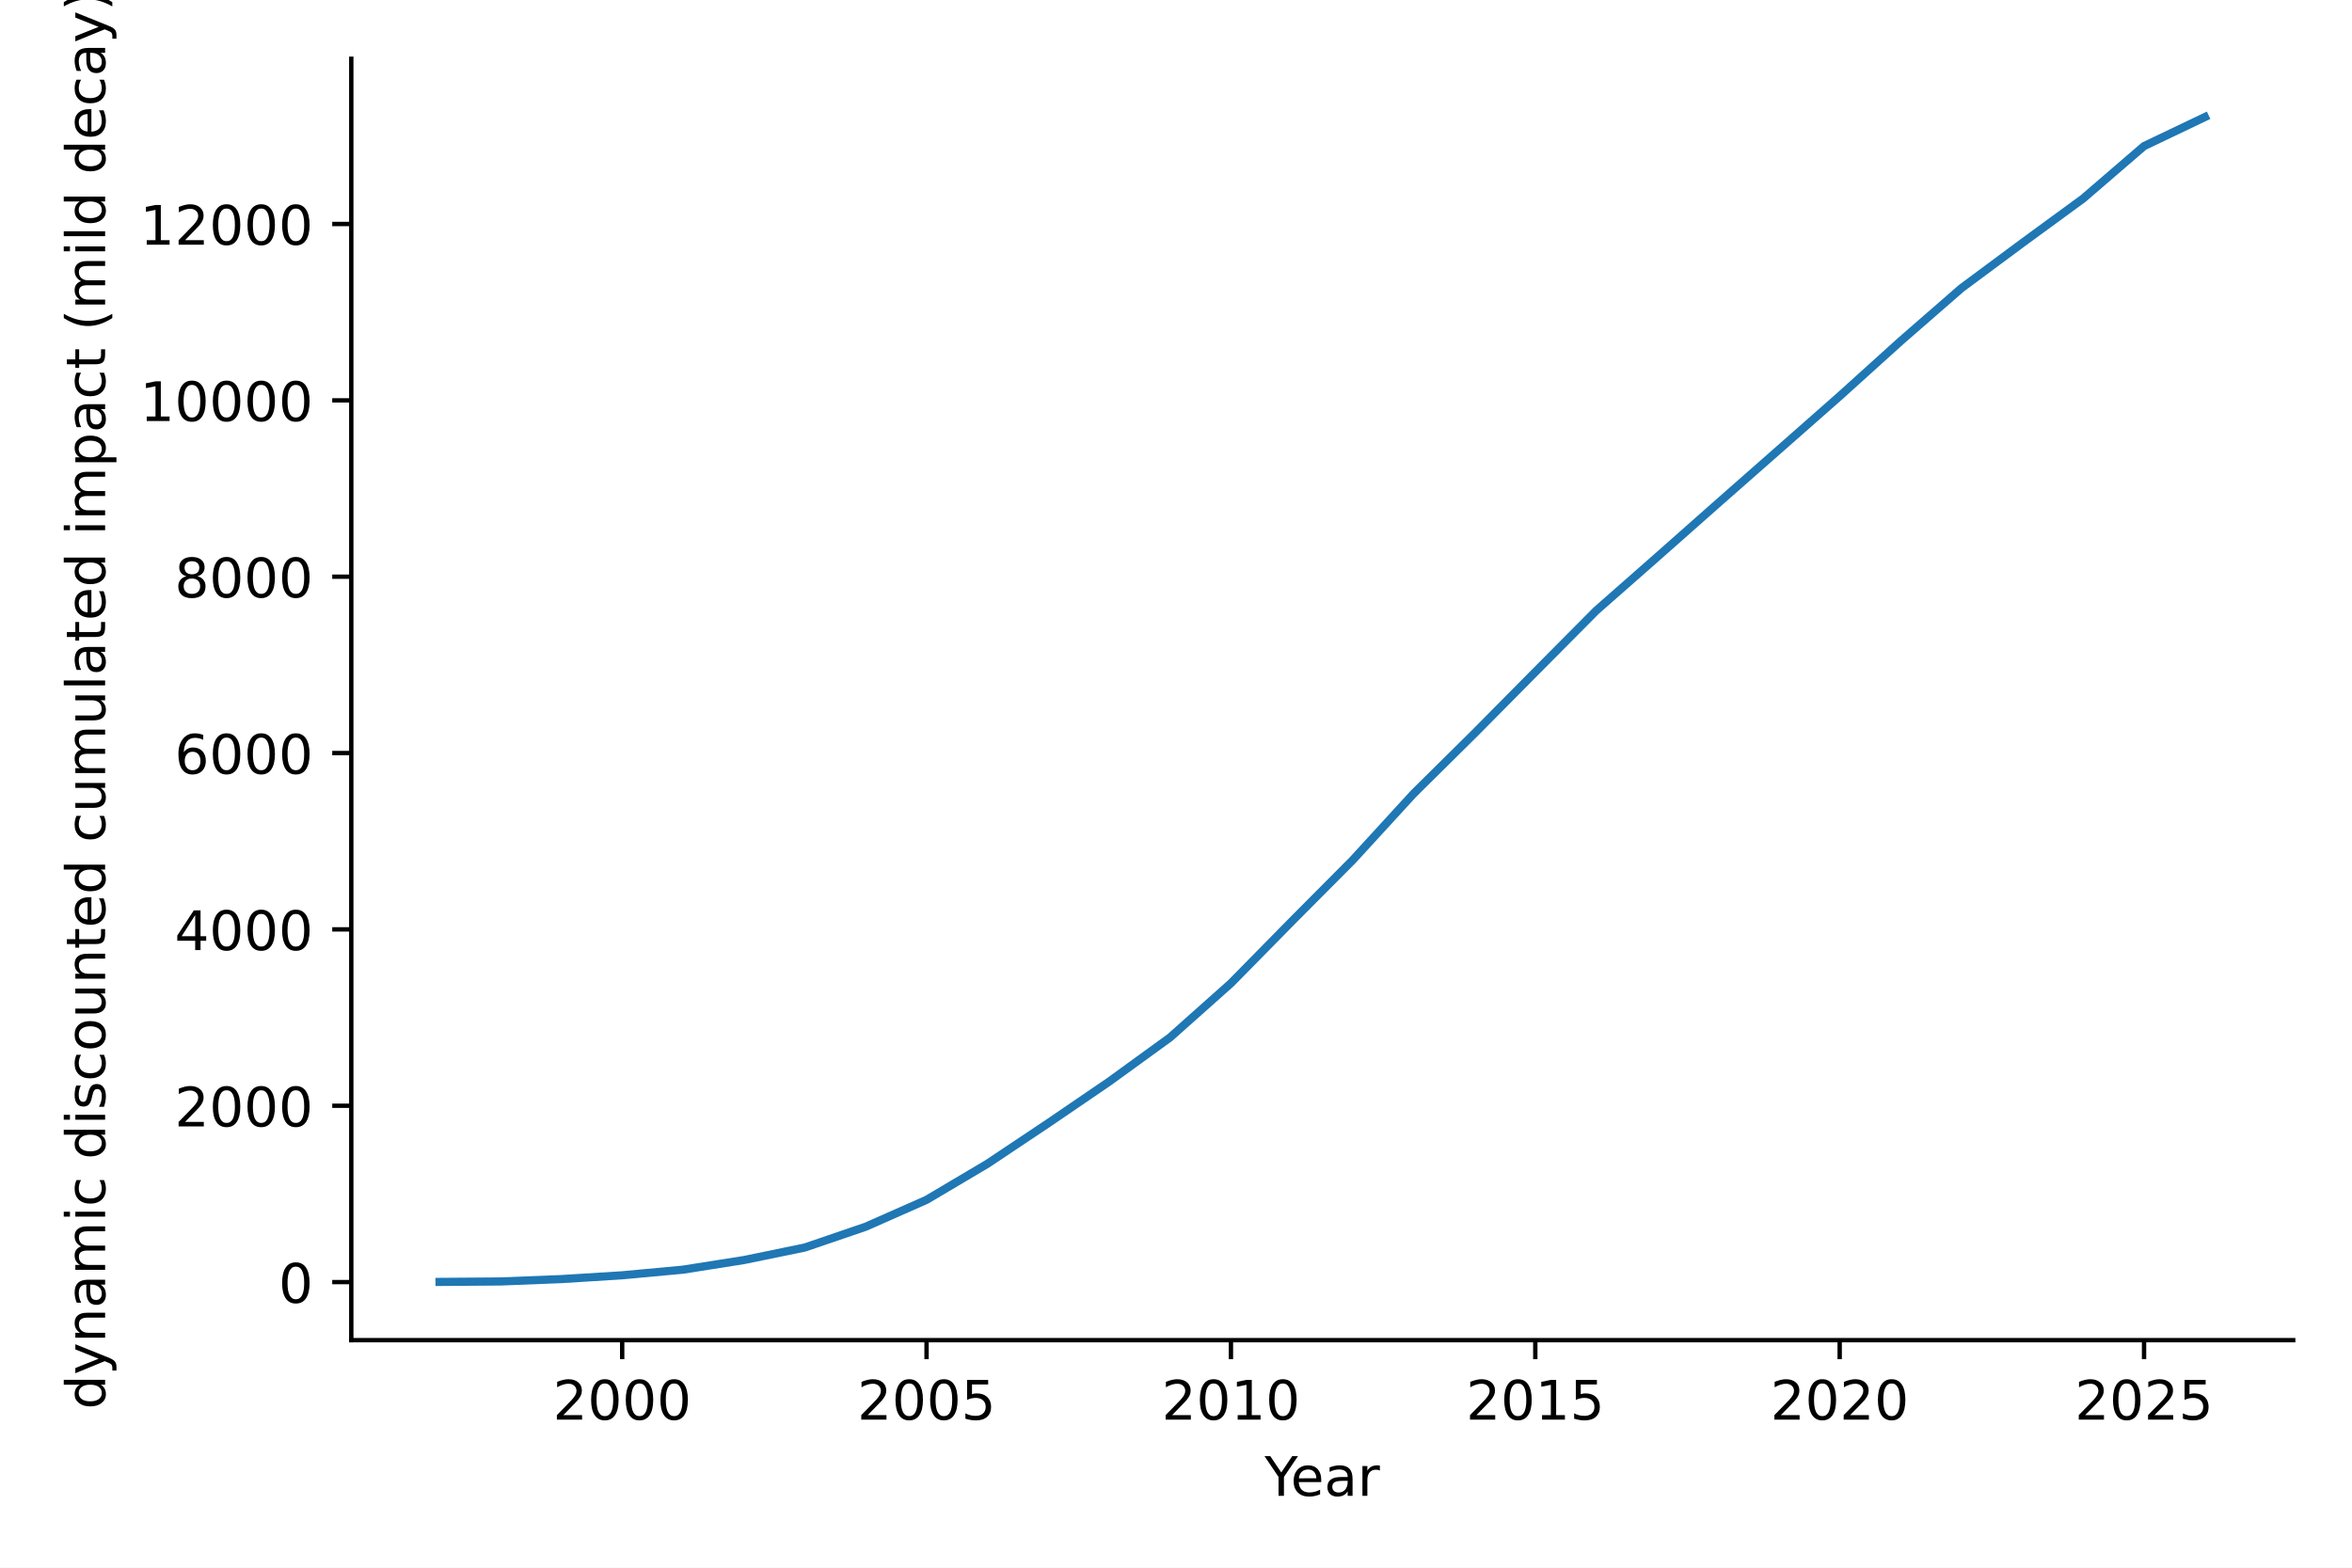
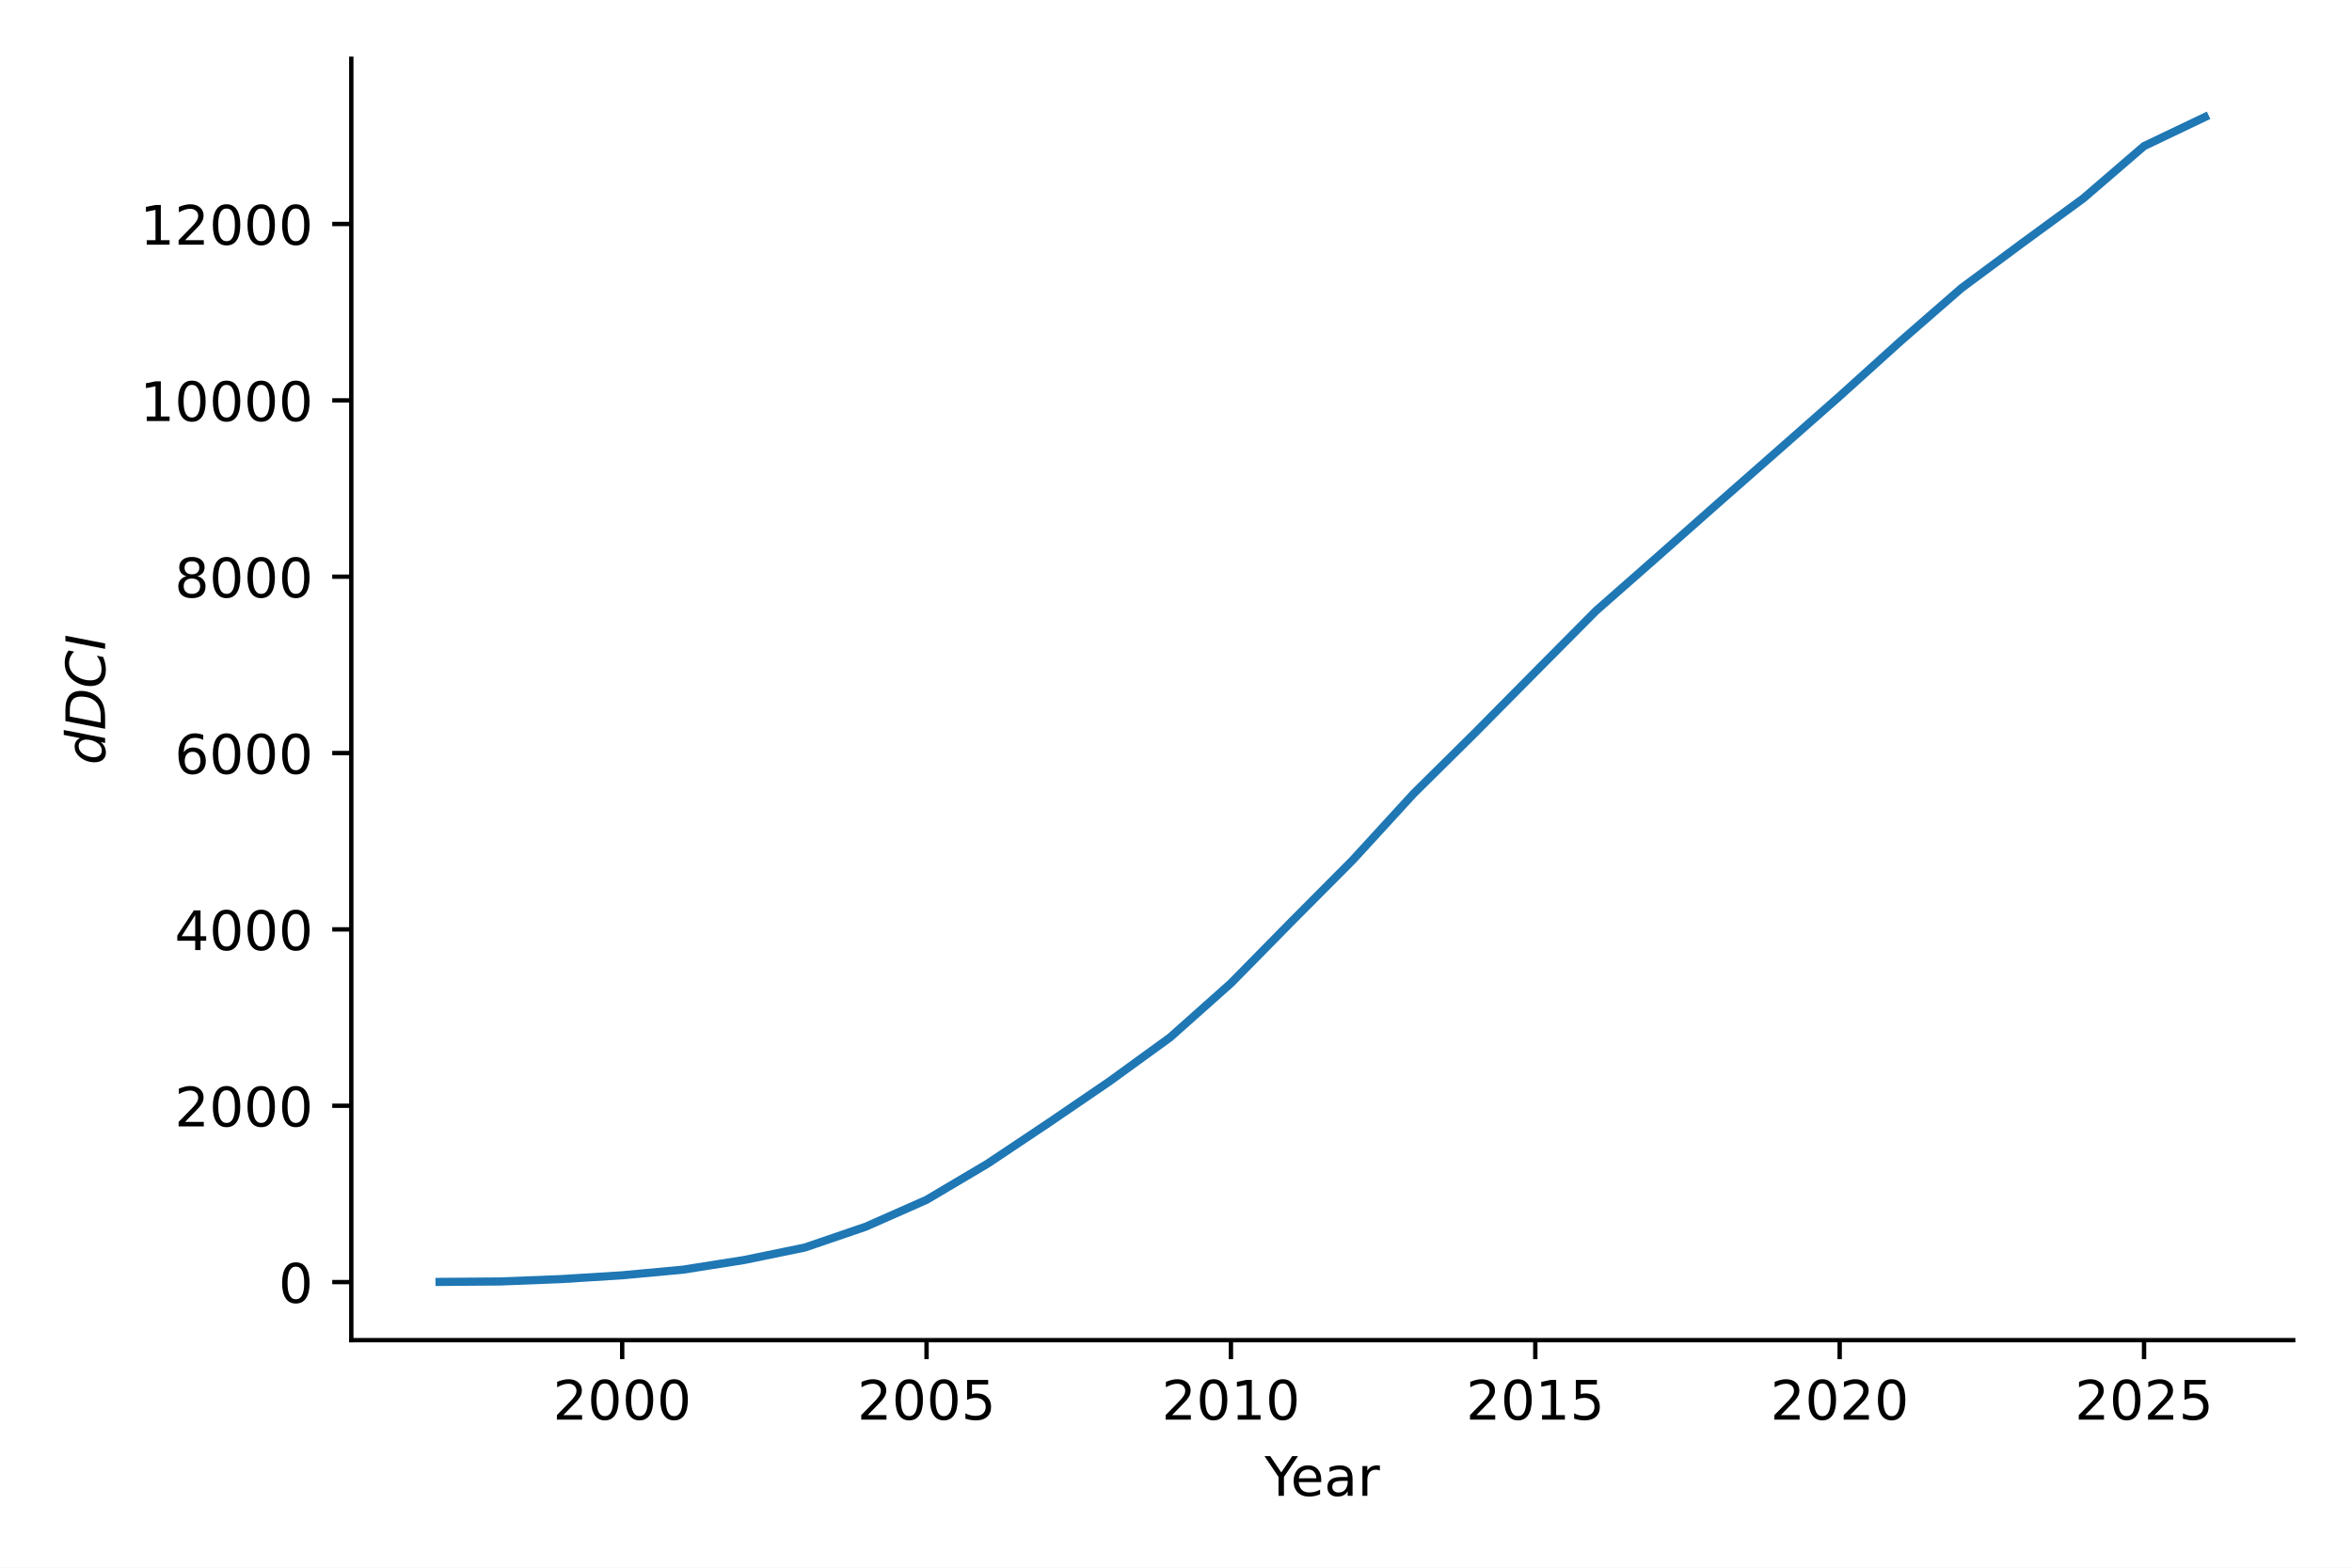
<svg xmlns="http://www.w3.org/2000/svg" xmlns:xlink="http://www.w3.org/1999/xlink" width="432pt" height="288pt" viewBox="0 0 432 288" version="1.1">
  <defs>
    <style type="text/css">*{stroke-linejoin: round; stroke-linecap: butt}</style>
  </defs>
  <g id="figure_1">
    <g id="patch_1">
      <path d="M 0 288  L 432 288  L 432 0  L 0 0  z " style="fill: #ffffff" />
    </g>
    <g id="axes_1">
      <g id="patch_2">
        <path d="M 64.522 246.2  L 421.2 246.2  L 421.2 10.8  L 64.522 10.8  z " style="fill: #ffffff" />
      </g>
      <g id="matplotlib.axis_1">
        <g id="xtick_1">
          <g id="line2d_1">
            <defs>
-               <path id="mbdece5edc0" d="M 0 0  L 0 3.5  " style="stroke: #000000; stroke-width: 0.8" />
-             </defs>
-             <g>
-               <use xlink:href="#mbdece5edc0" x="114.278" y="246.2" style="stroke: #000000; stroke-width: 0.8" />
+               <path id="ma97da3517b" d="M 0 0  L 0 3.5  " style="stroke: #000000; stroke-width: 0.8" />
+             </defs>
+             <g>
+               <use xlink:href="#ma97da3517b" x="114.278" y="246.2" style="stroke: #000000; stroke-width: 0.8" />
            </g>
          </g>
          <g id="text_1">
            <g transform="translate(101.5533 260.7977) scale(0.1 -0.1)">
              <defs>
                <path id="DejaVuSans-15" d="M 1228 531  L 3431 531  L 3431 0  L 469 0  L 469 531  Q 828 903 1448 1529  Q 2069 2156 2228 2338  Q 2531 2678 2651 2914  Q 2772 3150 2772 3378  Q 2772 3750 2511 3984  Q 2250 4219 1831 4219  Q 1534 4219 1204 4116  Q 875 4013 500 3803  L 500 4441  Q 881 4594 1212 4672  Q 1544 4750 1819 4750  Q 2544 4750 2975 4387  Q 3406 4025 3406 3419  Q 3406 3131 3298 2873  Q 3191 2616 2906 2266  Q 2828 2175 2409 1742  Q 1991 1309 1228 531  z " transform="scale(0.015625)" />
                <path id="DejaVuSans-13" d="M 2034 4250  Q 1547 4250 1301 3770  Q 1056 3291 1056 2328  Q 1056 1369 1301 889  Q 1547 409 2034 409  Q 2525 409 2770 889  Q 3016 1369 3016 2328  Q 3016 3291 2770 3770  Q 2525 4250 2034 4250  z M 2034 4750  Q 2819 4750 3233 4129  Q 3647 3509 3647 2328  Q 3647 1150 3233 529  Q 2819 -91 2034 -91  Q 1250 -91 836 529  Q 422 1150 422 2328  Q 422 3509 836 4129  Q 1250 4750 2034 4750  z " transform="scale(0.015625)" />
              </defs>
              <use xlink:href="#DejaVuSans-15" />
              <use xlink:href="#DejaVuSans-13" transform="translate(63.625 0)" />
              <use xlink:href="#DejaVuSans-13" transform="translate(127.25 0)" />
              <use xlink:href="#DejaVuSans-13" transform="translate(190.875 0)" />
            </g>
          </g>
        </g>
        <g id="xtick_2">
          <g id="line2d_2">
            <g>
-               <use xlink:href="#mbdece5edc0" x="170.184" y="246.2" style="stroke: #000000; stroke-width: 0.8" />
+               <use xlink:href="#ma97da3517b" x="170.184" y="246.2" style="stroke: #000000; stroke-width: 0.8" />
            </g>
          </g>
          <g id="text_2">
            <g transform="translate(157.4589 260.7977) scale(0.1 -0.1)">
              <defs>
                <path id="DejaVuSans-18" d="M 691 4666  L 3169 4666  L 3169 4134  L 1269 4134  L 1269 2991  Q 1406 3038 1543 3061  Q 1681 3084 1819 3084  Q 2600 3084 3056 2656  Q 3513 2228 3513 1497  Q 3513 744 3044 326  Q 2575 -91 1722 -91  Q 1428 -91 1123 -41  Q 819 9 494 109  L 494 744  Q 775 591 1075 516  Q 1375 441 1709 441  Q 2250 441 2565 725  Q 2881 1009 2881 1497  Q 2881 1984 2565 2268  Q 2250 2553 1709 2553  Q 1456 2553 1204 2497  Q 953 2441 691 2322  L 691 4666  z " transform="scale(0.015625)" />
              </defs>
              <use xlink:href="#DejaVuSans-15" />
              <use xlink:href="#DejaVuSans-13" transform="translate(63.625 0)" />
              <use xlink:href="#DejaVuSans-13" transform="translate(127.25 0)" />
              <use xlink:href="#DejaVuSans-18" transform="translate(190.875 0)" />
            </g>
          </g>
        </g>
        <g id="xtick_3">
          <g id="line2d_3">
            <g>
-               <use xlink:href="#mbdece5edc0" x="226.089" y="246.2" style="stroke: #000000; stroke-width: 0.8" />
+               <use xlink:href="#ma97da3517b" x="226.089" y="246.2" style="stroke: #000000; stroke-width: 0.8" />
            </g>
          </g>
          <g id="text_3">
            <g transform="translate(213.3645 260.7977) scale(0.1 -0.1)">
              <defs>
                <path id="DejaVuSans-14" d="M 794 531  L 1825 531  L 1825 4091  L 703 3866  L 703 4441  L 1819 4666  L 2450 4666  L 2450 531  L 3481 531  L 3481 0  L 794 0  L 794 531  z " transform="scale(0.015625)" />
              </defs>
              <use xlink:href="#DejaVuSans-15" />
              <use xlink:href="#DejaVuSans-13" transform="translate(63.625 0)" />
              <use xlink:href="#DejaVuSans-14" transform="translate(127.25 0)" />
              <use xlink:href="#DejaVuSans-13" transform="translate(190.875 0)" />
            </g>
          </g>
        </g>
        <g id="xtick_4">
          <g id="line2d_4">
            <g>
-               <use xlink:href="#mbdece5edc0" x="281.995" y="246.2" style="stroke: #000000; stroke-width: 0.8" />
+               <use xlink:href="#ma97da3517b" x="281.995" y="246.2" style="stroke: #000000; stroke-width: 0.8" />
            </g>
          </g>
          <g id="text_4">
            <g transform="translate(269.2701 260.7977) scale(0.1 -0.1)">
              <use xlink:href="#DejaVuSans-15" />
              <use xlink:href="#DejaVuSans-13" transform="translate(63.625 0)" />
              <use xlink:href="#DejaVuSans-14" transform="translate(127.25 0)" />
              <use xlink:href="#DejaVuSans-18" transform="translate(190.875 0)" />
            </g>
          </g>
        </g>
        <g id="xtick_5">
          <g id="line2d_5">
            <g>
-               <use xlink:href="#mbdece5edc0" x="337.901" y="246.2" style="stroke: #000000; stroke-width: 0.8" />
+               <use xlink:href="#ma97da3517b" x="337.901" y="246.2" style="stroke: #000000; stroke-width: 0.8" />
            </g>
          </g>
          <g id="text_5">
            <g transform="translate(325.1757 260.7977) scale(0.1 -0.1)">
              <use xlink:href="#DejaVuSans-15" />
              <use xlink:href="#DejaVuSans-13" transform="translate(63.625 0)" />
              <use xlink:href="#DejaVuSans-15" transform="translate(127.25 0)" />
              <use xlink:href="#DejaVuSans-13" transform="translate(190.875 0)" />
            </g>
          </g>
        </g>
        <g id="xtick_6">
          <g id="line2d_6">
            <g>
-               <use xlink:href="#mbdece5edc0" x="393.806" y="246.2" style="stroke: #000000; stroke-width: 0.8" />
+               <use xlink:href="#ma97da3517b" x="393.806" y="246.2" style="stroke: #000000; stroke-width: 0.8" />
            </g>
          </g>
          <g id="text_6">
            <g transform="translate(381.0813 260.7977) scale(0.1 -0.1)">
              <use xlink:href="#DejaVuSans-15" />
              <use xlink:href="#DejaVuSans-13" transform="translate(63.625 0)" />
              <use xlink:href="#DejaVuSans-15" transform="translate(127.25 0)" />
              <use xlink:href="#DejaVuSans-18" transform="translate(190.875 0)" />
            </g>
          </g>
        </g>
        <g id="text_7">
          <g transform="translate(232.2752 274.7977) scale(0.1 -0.1)">
            <defs>
              <path id="DejaVuSans-3c" d="M -13 4666  L 666 4666  L 1959 2747  L 3244 4666  L 3922 4666  L 2272 2222  L 2272 0  L 1638 0  L 1638 2222  L -13 4666  z " transform="scale(0.015625)" />
              <path id="DejaVuSans-48" d="M 3597 1894  L 3597 1613  L 953 1613  Q 991 1019 1311 708  Q 1631 397 2203 397  Q 2534 397 2845 478  Q 3156 559 3463 722  L 3463 178  Q 3153 47 2828 -22  Q 2503 -91 2169 -91  Q 1331 -91 842 396  Q 353 884 353 1716  Q 353 2575 817 3079  Q 1281 3584 2069 3584  Q 2775 3584 3186 3129  Q 3597 2675 3597 1894  z M 3022 2063  Q 3016 2534 2758 2815  Q 2500 3097 2075 3097  Q 1594 3097 1305 2825  Q 1016 2553 972 2059  L 3022 2063  z " transform="scale(0.015625)" />
              <path id="DejaVuSans-44" d="M 2194 1759  Q 1497 1759 1228 1600  Q 959 1441 959 1056  Q 959 750 1161 570  Q 1363 391 1709 391  Q 2188 391 2477 730  Q 2766 1069 2766 1631  L 2766 1759  L 2194 1759  z M 3341 1997  L 3341 0  L 2766 0  L 2766 531  Q 2569 213 2275 61  Q 1981 -91 1556 -91  Q 1019 -91 701 211  Q 384 513 384 1019  Q 384 1609 779 1909  Q 1175 2209 1959 2209  L 2766 2209  L 2766 2266  Q 2766 2663 2505 2880  Q 2244 3097 1772 3097  Q 1472 3097 1187 3025  Q 903 2953 641 2809  L 641 3341  Q 956 3463 1253 3523  Q 1550 3584 1831 3584  Q 2591 3584 2966 3190  Q 3341 2797 3341 1997  z " transform="scale(0.015625)" />
              <path id="DejaVuSans-55" d="M 2631 2963  Q 2534 3019 2420 3045  Q 2306 3072 2169 3072  Q 1681 3072 1420 2755  Q 1159 2438 1159 1844  L 1159 0  L 581 0  L 581 3500  L 1159 3500  L 1159 2956  Q 1341 3275 1631 3429  Q 1922 3584 2338 3584  Q 2397 3584 2469 3576  Q 2541 3569 2628 3553  L 2631 2963  z " transform="scale(0.015625)" />
            </defs>
            <use xlink:href="#DejaVuSans-3c" />
            <use xlink:href="#DejaVuSans-48" transform="translate(47.79688 0)" />
            <use xlink:href="#DejaVuSans-44" transform="translate(109.3281 0)" />
            <use xlink:href="#DejaVuSans-55" transform="translate(170.6094 0)" />
          </g>
        </g>
      </g>
      <g id="matplotlib.axis_2">
        <g id="ytick_1">
          <g id="line2d_7">
            <defs>
-               <path id="m934e6d9cd7" d="M 0 0  L -3.5 0  " style="stroke: #000000; stroke-width: 0.8" />
-             </defs>
-             <g>
-               <use xlink:href="#m934e6d9cd7" x="64.522" y="235.532" style="stroke: #000000; stroke-width: 0.8" />
+               <path id="m826bdebb7c" d="M 0 0  L -3.5 0  " style="stroke: #000000; stroke-width: 0.8" />
+             </defs>
+             <g>
+               <use xlink:href="#m826bdebb7c" x="64.522" y="235.532" style="stroke: #000000; stroke-width: 0.8" />
            </g>
          </g>
          <g id="text_8">
            <g transform="translate(51.15984 239.3312) scale(0.1 -0.1)">
              <use xlink:href="#DejaVuSans-13" />
            </g>
          </g>
        </g>
        <g id="ytick_2">
          <g id="line2d_8">
            <g>
-               <use xlink:href="#m934e6d9cd7" x="64.522" y="203.136" style="stroke: #000000; stroke-width: 0.8" />
+               <use xlink:href="#m826bdebb7c" x="64.522" y="203.136" style="stroke: #000000; stroke-width: 0.8" />
            </g>
          </g>
          <g id="text_9">
            <g transform="translate(32.07234 206.9345) scale(0.1 -0.1)">
              <use xlink:href="#DejaVuSans-15" />
              <use xlink:href="#DejaVuSans-13" transform="translate(63.625 0)" />
              <use xlink:href="#DejaVuSans-13" transform="translate(127.25 0)" />
              <use xlink:href="#DejaVuSans-13" transform="translate(190.875 0)" />
            </g>
          </g>
        </g>
        <g id="ytick_3">
          <g id="line2d_9">
            <g>
-               <use xlink:href="#m934e6d9cd7" x="64.522" y="170.739" style="stroke: #000000; stroke-width: 0.8" />
+               <use xlink:href="#m826bdebb7c" x="64.522" y="170.739" style="stroke: #000000; stroke-width: 0.8" />
            </g>
          </g>
          <g id="text_10">
            <g transform="translate(32.07234 174.5377) scale(0.1 -0.1)">
              <defs>
                <path id="DejaVuSans-17" d="M 2419 4116  L 825 1625  L 2419 1625  L 2419 4116  z M 2253 4666  L 3047 4666  L 3047 1625  L 3713 1625  L 3713 1100  L 3047 1100  L 3047 0  L 2419 0  L 2419 1100  L 313 1100  L 313 1709  L 2253 4666  z " transform="scale(0.015625)" />
              </defs>
              <use xlink:href="#DejaVuSans-17" />
              <use xlink:href="#DejaVuSans-13" transform="translate(63.625 0)" />
              <use xlink:href="#DejaVuSans-13" transform="translate(127.25 0)" />
              <use xlink:href="#DejaVuSans-13" transform="translate(190.875 0)" />
            </g>
          </g>
        </g>
        <g id="ytick_4">
          <g id="line2d_10">
            <g>
-               <use xlink:href="#m934e6d9cd7" x="64.522" y="138.342" style="stroke: #000000; stroke-width: 0.8" />
+               <use xlink:href="#m826bdebb7c" x="64.522" y="138.342" style="stroke: #000000; stroke-width: 0.8" />
            </g>
          </g>
          <g id="text_11">
            <g transform="translate(32.07234 142.1409) scale(0.1 -0.1)">
              <defs>
                <path id="DejaVuSans-19" d="M 2113 2584  Q 1688 2584 1439 2293  Q 1191 2003 1191 1497  Q 1191 994 1439 701  Q 1688 409 2113 409  Q 2538 409 2786 701  Q 3034 994 3034 1497  Q 3034 2003 2786 2293  Q 2538 2584 2113 2584  z M 3366 4563  L 3366 3988  Q 3128 4100 2886 4159  Q 2644 4219 2406 4219  Q 1781 4219 1451 3797  Q 1122 3375 1075 2522  Q 1259 2794 1537 2939  Q 1816 3084 2150 3084  Q 2853 3084 3261 2657  Q 3669 2231 3669 1497  Q 3669 778 3244 343  Q 2819 -91 2113 -91  Q 1303 -91 875 529  Q 447 1150 447 2328  Q 447 3434 972 4092  Q 1497 4750 2381 4750  Q 2619 4750 2861 4703  Q 3103 4656 3366 4563  z " transform="scale(0.015625)" />
              </defs>
              <use xlink:href="#DejaVuSans-19" />
              <use xlink:href="#DejaVuSans-13" transform="translate(63.625 0)" />
              <use xlink:href="#DejaVuSans-13" transform="translate(127.25 0)" />
              <use xlink:href="#DejaVuSans-13" transform="translate(190.875 0)" />
            </g>
          </g>
        </g>
        <g id="ytick_5">
          <g id="line2d_11">
            <g>
-               <use xlink:href="#m934e6d9cd7" x="64.522" y="105.945" style="stroke: #000000; stroke-width: 0.8" />
+               <use xlink:href="#m826bdebb7c" x="64.522" y="105.945" style="stroke: #000000; stroke-width: 0.8" />
            </g>
          </g>
          <g id="text_12">
            <g transform="translate(32.07234 109.7441) scale(0.1 -0.1)">
              <defs>
                <path id="DejaVuSans-1b" d="M 2034 2216  Q 1584 2216 1326 1975  Q 1069 1734 1069 1313  Q 1069 891 1326 650  Q 1584 409 2034 409  Q 2484 409 2743 651  Q 3003 894 3003 1313  Q 3003 1734 2745 1975  Q 2488 2216 2034 2216  z M 1403 2484  Q 997 2584 770 2862  Q 544 3141 544 3541  Q 544 4100 942 4425  Q 1341 4750 2034 4750  Q 2731 4750 3128 4425  Q 3525 4100 3525 3541  Q 3525 3141 3298 2862  Q 3072 2584 2669 2484  Q 3125 2378 3379 2068  Q 3634 1759 3634 1313  Q 3634 634 3220 271  Q 2806 -91 2034 -91  Q 1263 -91 848 271  Q 434 634 434 1313  Q 434 1759 690 2068  Q 947 2378 1403 2484  z M 1172 3481  Q 1172 3119 1398 2916  Q 1625 2713 2034 2713  Q 2441 2713 2670 2916  Q 2900 3119 2900 3481  Q 2900 3844 2670 4047  Q 2441 4250 2034 4250  Q 1625 4250 1398 4047  Q 1172 3844 1172 3481  z " transform="scale(0.015625)" />
              </defs>
              <use xlink:href="#DejaVuSans-1b" />
              <use xlink:href="#DejaVuSans-13" transform="translate(63.625 0)" />
              <use xlink:href="#DejaVuSans-13" transform="translate(127.25 0)" />
              <use xlink:href="#DejaVuSans-13" transform="translate(190.875 0)" />
            </g>
          </g>
        </g>
        <g id="ytick_6">
          <g id="line2d_12">
            <g>
-               <use xlink:href="#m934e6d9cd7" x="64.522" y="73.549" style="stroke: #000000; stroke-width: 0.8" />
+               <use xlink:href="#m826bdebb7c" x="64.522" y="73.549" style="stroke: #000000; stroke-width: 0.8" />
            </g>
          </g>
          <g id="text_13">
            <g transform="translate(25.70984 77.34738) scale(0.1 -0.1)">
              <use xlink:href="#DejaVuSans-14" />
              <use xlink:href="#DejaVuSans-13" transform="translate(63.625 0)" />
              <use xlink:href="#DejaVuSans-13" transform="translate(127.25 0)" />
              <use xlink:href="#DejaVuSans-13" transform="translate(190.875 0)" />
              <use xlink:href="#DejaVuSans-13" transform="translate(254.5 0)" />
            </g>
          </g>
        </g>
        <g id="ytick_7">
          <g id="line2d_13">
            <g>
-               <use xlink:href="#m934e6d9cd7" x="64.522" y="41.152" style="stroke: #000000; stroke-width: 0.8" />
+               <use xlink:href="#m826bdebb7c" x="64.522" y="41.152" style="stroke: #000000; stroke-width: 0.8" />
            </g>
          </g>
          <g id="text_14">
            <g transform="translate(25.70984 44.95061) scale(0.1 -0.1)">
              <use xlink:href="#DejaVuSans-14" />
              <use xlink:href="#DejaVuSans-15" transform="translate(63.625 0)" />
              <use xlink:href="#DejaVuSans-13" transform="translate(127.25 0)" />
              <use xlink:href="#DejaVuSans-13" transform="translate(190.875 0)" />
              <use xlink:href="#DejaVuSans-13" transform="translate(254.5 0)" />
            </g>
          </g>
        </g>
        <g id="text_15">
-           <g transform="translate(19.3075 258.9211) rotate(-90) scale(0.1 -0.1)">
-             <defs>
-               <path id="DejaVuSans-47" d="M 2906 2969  L 2906 4863  L 3481 4863  L 3481 0  L 2906 0  L 2906 525  Q 2725 213 2448 61  Q 2172 -91 1784 -91  Q 1150 -91 751 415  Q 353 922 353 1747  Q 353 2572 751 3078  Q 1150 3584 1784 3584  Q 2172 3584 2448 3432  Q 2725 3281 2906 2969  z M 947 1747  Q 947 1113 1208 752  Q 1469 391 1925 391  Q 2381 391 2643 752  Q 2906 1113 2906 1747  Q 2906 2381 2643 2742  Q 2381 3103 1925 3103  Q 1469 3103 1208 2742  Q 947 2381 947 1747  z " transform="scale(0.015625)" />
-               <path id="DejaVuSans-5c" d="M 2059 -325  Q 1816 -950 1584 -1140  Q 1353 -1331 966 -1331  L 506 -1331  L 506 -850  L 844 -850  Q 1081 -850 1212 -737  Q 1344 -625 1503 -206  L 1606 56  L 191 3500  L 800 3500  L 1894 763  L 2988 3500  L 3597 3500  L 2059 -325  z " transform="scale(0.015625)" />
-               <path id="DejaVuSans-51" d="M 3513 2113  L 3513 0  L 2938 0  L 2938 2094  Q 2938 2591 2744 2837  Q 2550 3084 2163 3084  Q 1697 3084 1428 2787  Q 1159 2491 1159 1978  L 1159 0  L 581 0  L 581 3500  L 1159 3500  L 1159 2956  Q 1366 3272 1645 3428  Q 1925 3584 2291 3584  Q 2894 3584 3203 3211  Q 3513 2838 3513 2113  z " transform="scale(0.015625)" />
-               <path id="DejaVuSans-50" d="M 3328 2828  Q 3544 3216 3844 3400  Q 4144 3584 4550 3584  Q 5097 3584 5394 3201  Q 5691 2819 5691 2113  L 5691 0  L 5113 0  L 5113 2094  Q 5113 2597 4934 2840  Q 4756 3084 4391 3084  Q 3944 3084 3684 2787  Q 3425 2491 3425 1978  L 3425 0  L 2847 0  L 2847 2094  Q 2847 2600 2669 2842  Q 2491 3084 2119 3084  Q 1678 3084 1418 2786  Q 1159 2488 1159 1978  L 1159 0  L 581 0  L 581 3500  L 1159 3500  L 1159 2956  Q 1356 3278 1631 3431  Q 1906 3584 2284 3584  Q 2666 3584 2933 3390  Q 3200 3197 3328 2828  z " transform="scale(0.015625)" />
-               <path id="DejaVuSans-4c" d="M 603 3500  L 1178 3500  L 1178 0  L 603 0  L 603 3500  z M 603 4863  L 1178 4863  L 1178 4134  L 603 4134  L 603 4863  z " transform="scale(0.015625)" />
-               <path id="DejaVuSans-46" d="M 3122 3366  L 3122 2828  Q 2878 2963 2633 3030  Q 2388 3097 2138 3097  Q 1578 3097 1268 2742  Q 959 2388 959 1747  Q 959 1106 1268 751  Q 1578 397 2138 397  Q 2388 397 2633 464  Q 2878 531 3122 666  L 3122 134  Q 2881 22 2623 -34  Q 2366 -91 2075 -91  Q 1284 -91 818 406  Q 353 903 353 1747  Q 353 2603 823 3093  Q 1294 3584 2113 3584  Q 2378 3584 2631 3529  Q 2884 3475 3122 3366  z " transform="scale(0.015625)" />
-               <path id="DejaVuSans-3" transform="scale(0.015625)" />
-               <path id="DejaVuSans-56" d="M 2834 3397  L 2834 2853  Q 2591 2978 2328 3040  Q 2066 3103 1784 3103  Q 1356 3103 1142 2972  Q 928 2841 928 2578  Q 928 2378 1081 2264  Q 1234 2150 1697 2047  L 1894 2003  Q 2506 1872 2764 1633  Q 3022 1394 3022 966  Q 3022 478 2636 193  Q 2250 -91 1575 -91  Q 1294 -91 989 -36  Q 684 19 347 128  L 347 722  Q 666 556 975 473  Q 1284 391 1588 391  Q 1994 391 2212 530  Q 2431 669 2431 922  Q 2431 1156 2273 1281  Q 2116 1406 1581 1522  L 1381 1569  Q 847 1681 609 1914  Q 372 2147 372 2553  Q 372 3047 722 3315  Q 1072 3584 1716 3584  Q 2034 3584 2315 3537  Q 2597 3491 2834 3397  z " transform="scale(0.015625)" />
-               <path id="DejaVuSans-52" d="M 1959 3097  Q 1497 3097 1228 2736  Q 959 2375 959 1747  Q 959 1119 1226 758  Q 1494 397 1959 397  Q 2419 397 2687 759  Q 2956 1122 2956 1747  Q 2956 2369 2687 2733  Q 2419 3097 1959 3097  z M 1959 3584  Q 2709 3584 3137 3096  Q 3566 2609 3566 1747  Q 3566 888 3137 398  Q 2709 -91 1959 -91  Q 1206 -91 779 398  Q 353 888 353 1747  Q 353 2609 779 3096  Q 1206 3584 1959 3584  z " transform="scale(0.015625)" />
-               <path id="DejaVuSans-58" d="M 544 1381  L 544 3500  L 1119 3500  L 1119 1403  Q 1119 906 1312 657  Q 1506 409 1894 409  Q 2359 409 2629 706  Q 2900 1003 2900 1516  L 2900 3500  L 3475 3500  L 3475 0  L 2900 0  L 2900 538  Q 2691 219 2414 64  Q 2138 -91 1772 -91  Q 1169 -91 856 284  Q 544 659 544 1381  z M 1991 3584  L 1991 3584  z " transform="scale(0.015625)" />
-               <path id="DejaVuSans-57" d="M 1172 4494  L 1172 3500  L 2356 3500  L 2356 3053  L 1172 3053  L 1172 1153  Q 1172 725 1289 603  Q 1406 481 1766 481  L 2356 481  L 2356 0  L 1766 0  Q 1100 0 847 248  Q 594 497 594 1153  L 594 3053  L 172 3053  L 172 3500  L 594 3500  L 594 4494  L 1172 4494  z " transform="scale(0.015625)" />
-               <path id="DejaVuSans-4f" d="M 603 4863  L 1178 4863  L 1178 0  L 603 0  L 603 4863  z " transform="scale(0.015625)" />
-               <path id="DejaVuSans-53" d="M 1159 525  L 1159 -1331  L 581 -1331  L 581 3500  L 1159 3500  L 1159 2969  Q 1341 3281 1617 3432  Q 1894 3584 2278 3584  Q 2916 3584 3314 3078  Q 3713 2572 3713 1747  Q 3713 922 3314 415  Q 2916 -91 2278 -91  Q 1894 -91 1617 61  Q 1341 213 1159 525  z M 3116 1747  Q 3116 2381 2855 2742  Q 2594 3103 2138 3103  Q 1681 3103 1420 2742  Q 1159 2381 1159 1747  Q 1159 1113 1420 752  Q 1681 391 2138 391  Q 2594 391 2855 752  Q 3116 1113 3116 1747  z " transform="scale(0.015625)" />
-               <path id="DejaVuSans-b" d="M 1984 4856  Q 1566 4138 1362 3434  Q 1159 2731 1159 2009  Q 1159 1288 1364 580  Q 1569 -128 1984 -844  L 1484 -844  Q 1016 -109 783 600  Q 550 1309 550 2009  Q 550 2706 781 3412  Q 1013 4119 1484 4856  L 1984 4856  z " transform="scale(0.015625)" />
-               <path id="DejaVuSans-c" d="M 513 4856  L 1013 4856  Q 1481 4119 1714 3412  Q 1947 2706 1947 2009  Q 1947 1309 1714 600  Q 1481 -109 1013 -844  L 513 -844  Q 928 -128 1133 580  Q 1338 1288 1338 2009  Q 1338 2731 1133 3434  Q 928 4138 513 4856  z " transform="scale(0.015625)" />
-             </defs>
-             <use xlink:href="#DejaVuSans-47" />
-             <use xlink:href="#DejaVuSans-5c" transform="translate(63.48438 0)" />
-             <use xlink:href="#DejaVuSans-51" transform="translate(122.6719 0)" />
-             <use xlink:href="#DejaVuSans-44" transform="translate(186.0469 0)" />
-             <use xlink:href="#DejaVuSans-50" transform="translate(247.3281 0)" />
-             <use xlink:href="#DejaVuSans-4c" transform="translate(344.7344 0)" />
-             <use xlink:href="#DejaVuSans-46" transform="translate(372.5156 0)" />
-             <use xlink:href="#DejaVuSans-3" transform="translate(427.5 0)" />
-             <use xlink:href="#DejaVuSans-47" transform="translate(459.2812 0)" />
-             <use xlink:href="#DejaVuSans-4c" transform="translate(522.7656 0)" />
-             <use xlink:href="#DejaVuSans-56" transform="translate(550.5469 0)" />
-             <use xlink:href="#DejaVuSans-46" transform="translate(602.6406 0)" />
-             <use xlink:href="#DejaVuSans-52" transform="translate(657.625 0)" />
-             <use xlink:href="#DejaVuSans-58" transform="translate(718.8125 0)" />
-             <use xlink:href="#DejaVuSans-51" transform="translate(782.1875 0)" />
-             <use xlink:href="#DejaVuSans-57" transform="translate(845.5625 0)" />
-             <use xlink:href="#DejaVuSans-48" transform="translate(884.7656 0)" />
-             <use xlink:href="#DejaVuSans-47" transform="translate(946.2969 0)" />
-             <use xlink:href="#DejaVuSans-3" transform="translate(1009.781 0)" />
-             <use xlink:href="#DejaVuSans-46" transform="translate(1041.562 0)" />
-             <use xlink:href="#DejaVuSans-58" transform="translate(1096.547 0)" />
-             <use xlink:href="#DejaVuSans-50" transform="translate(1159.922 0)" />
-             <use xlink:href="#DejaVuSans-58" transform="translate(1257.328 0)" />
-             <use xlink:href="#DejaVuSans-4f" transform="translate(1320.703 0)" />
-             <use xlink:href="#DejaVuSans-44" transform="translate(1348.484 0)" />
-             <use xlink:href="#DejaVuSans-57" transform="translate(1409.766 0)" />
-             <use xlink:href="#DejaVuSans-48" transform="translate(1448.969 0)" />
-             <use xlink:href="#DejaVuSans-47" transform="translate(1510.5 0)" />
-             <use xlink:href="#DejaVuSans-3" transform="translate(1573.984 0)" />
-             <use xlink:href="#DejaVuSans-4c" transform="translate(1605.766 0)" />
-             <use xlink:href="#DejaVuSans-50" transform="translate(1633.547 0)" />
-             <use xlink:href="#DejaVuSans-53" transform="translate(1730.953 0)" />
-             <use xlink:href="#DejaVuSans-44" transform="translate(1794.438 0)" />
-             <use xlink:href="#DejaVuSans-46" transform="translate(1855.719 0)" />
-             <use xlink:href="#DejaVuSans-57" transform="translate(1910.703 0)" />
-             <use xlink:href="#DejaVuSans-3" transform="translate(1949.906 0)" />
-             <use xlink:href="#DejaVuSans-b" transform="translate(1981.688 0)" />
-             <use xlink:href="#DejaVuSans-50" transform="translate(2020.703 0)" />
-             <use xlink:href="#DejaVuSans-4c" transform="translate(2118.109 0)" />
-             <use xlink:href="#DejaVuSans-4f" transform="translate(2145.891 0)" />
-             <use xlink:href="#DejaVuSans-47" transform="translate(2173.672 0)" />
-             <use xlink:href="#DejaVuSans-3" transform="translate(2237.156 0)" />
-             <use xlink:href="#DejaVuSans-47" transform="translate(2268.938 0)" />
-             <use xlink:href="#DejaVuSans-48" transform="translate(2332.422 0)" />
-             <use xlink:href="#DejaVuSans-46" transform="translate(2393.953 0)" />
-             <use xlink:href="#DejaVuSans-44" transform="translate(2448.938 0)" />
-             <use xlink:href="#DejaVuSans-5c" transform="translate(2510.219 0)" />
-             <use xlink:href="#DejaVuSans-c" transform="translate(2569.406 0)" />
+           <g transform="translate(19.3075 140.5) rotate(-90) scale(0.1 -0.1)">
+             <defs>
+               <path id="DejaVuSans-Oblique-47" d="M 2675 525  Q 2444 222 2128 65  Q 1813 -91 1428 -91  Q 903 -91 598 267  Q 294 625 294 1247  Q 294 1766 478 2236  Q 663 2706 1013 3078  Q 1244 3325 1534 3454  Q 1825 3584 2144 3584  Q 2481 3584 2739 3421  Q 2997 3259 3138 2956  L 3513 4863  L 4091 4863  L 3144 0  L 2566 0  L 2675 525  z M 891 1350  Q 891 897 1095 644  Q 1300 391 1663 391  Q 1931 391 2161 520  Q 2391 650 2566 903  Q 2750 1166 2856 1509  Q 2963 1853 2963 2188  Q 2963 2622 2758 2865  Q 2553 3109 2194 3109  Q 1922 3109 1687 2981  Q 1453 2853 1288 2613  Q 1106 2353 998 2009  Q 891 1666 891 1350  z " transform="scale(0.015625)" />
+               <path id="DejaVuSans-Oblique-27" d="M 1081 4666  L 2438 4666  Q 3519 4666 4070 4208  Q 4622 3750 4622 2847  Q 4622 2250 4412 1698  Q 4203 1147 3834 769  Q 3463 381 2891 190  Q 2319 0 1538 0  L 172 0  L 1081 4666  z M 1613 4147  L 909 519  L 1734 519  Q 2794 519 3375 1128  Q 3956 1738 3956 2847  Q 3956 3519 3581 3833  Q 3206 4147 2406 4147  L 1613 4147  z " transform="scale(0.015625)" />
+               <path id="DejaVuSans-Oblique-26" d="M 4447 4306  L 4319 3641  Q 4019 3944 3683 4091  Q 3347 4238 2956 4238  Q 2422 4238 2017 3981  Q 1613 3725 1319 3200  Q 1131 2863 1032 2486  Q 934 2109 934 1728  Q 934 1091 1264 756  Q 1594 422 2222 422  Q 2656 422 3056 561  Q 3456 700 3834 978  L 3688 231  Q 3316 72 2936 -9  Q 2556 -91 2175 -91  Q 1278 -91 773 396  Q 269 884 269 1753  Q 269 2309 461 2846  Q 653 3384 1013 3828  Q 1394 4300 1883 4525  Q 2372 4750 3022 4750  Q 3422 4750 3780 4639  Q 4138 4528 4447 4306  z " transform="scale(0.015625)" />
+               <path id="DejaVuSans-Oblique-2c" d="M 1081 4666  L 1716 4666  L 806 0  L 172 0  L 1081 4666  z " transform="scale(0.015625)" />
+             </defs>
+             <use xlink:href="#DejaVuSans-Oblique-47" transform="translate(0 0.015625)" />
+             <use xlink:href="#DejaVuSans-Oblique-27" transform="translate(63.47656 0.015625)" />
+             <use xlink:href="#DejaVuSans-Oblique-26" transform="translate(140.4785 0.015625)" />
+             <use xlink:href="#DejaVuSans-Oblique-2c" transform="translate(210.3027 0.015625)" />
          </g>
        </g>
      </g>
      <g id="line2d_14">
-         <path d="M 80.735 235.5  L 91.916 235.419  L 103.097 234.982  L 114.278 234.285  L 125.459 233.248  L 136.641 231.483  L 147.822 229.183  L 159.003 225.36  L 170.184 220.419  L 181.365 213.794  L 192.546 206.327  L 203.727 198.699  L 214.908 190.587  L 226.089 180.63  L 237.271 169.256  L 248.452 158.013  L 259.633 145.809  L 270.814 134.745  L 281.995 123.447  L 293.176 112.186  L 304.357 102.352  L 315.538 92.462  L 326.72 82.627  L 337.901 72.779  L 349.082 62.68  L 360.263 52.942  L 371.444 44.647  L 382.625 36.466  L 393.806 26.839  L 404.987 21.5  " clip-path="url(#p4878a5ea9b)" style="fill: none; stroke: #1f77b4; stroke-width: 1.5; stroke-linecap: square" />
+         <path d="M 80.735 235.5  L 91.916 235.419  L 103.097 234.982  L 114.278 234.285  L 125.459 233.248  L 136.641 231.483  L 147.822 229.183  L 159.003 225.36  L 170.184 220.419  L 181.365 213.794  L 192.546 206.327  L 203.727 198.699  L 214.908 190.587  L 226.089 180.63  L 237.271 169.256  L 248.452 158.013  L 259.633 145.809  L 270.814 134.745  L 281.995 123.447  L 293.176 112.186  L 304.357 102.352  L 315.538 92.462  L 326.72 82.627  L 337.901 72.779  L 349.082 62.68  L 360.263 52.942  L 371.444 44.647  L 382.625 36.466  L 393.806 26.839  L 404.987 21.5  " clip-path="url(#p27be1051b8)" style="fill: none; stroke: #1f77b4; stroke-width: 1.5; stroke-linecap: square" />
      </g>
      <g id="patch_3">
        <path d="M 64.522 246.2  L 64.522 10.8  " style="fill: none; stroke: #000000; stroke-width: 0.8; stroke-linejoin: miter; stroke-linecap: square" />
      </g>
      <g id="patch_4">
        <path d="M 64.522 246.2  L 421.2 246.2  " style="fill: none; stroke: #000000; stroke-width: 0.8; stroke-linejoin: miter; stroke-linecap: square" />
      </g>
    </g>
  </g>
  <defs>
-     <clipPath id="p4878a5ea9b">
+     <clipPath id="p27be1051b8">
      <rect x="64.522" y="10.8" width="356.678" height="235.4" />
    </clipPath>
  </defs>
</svg>
